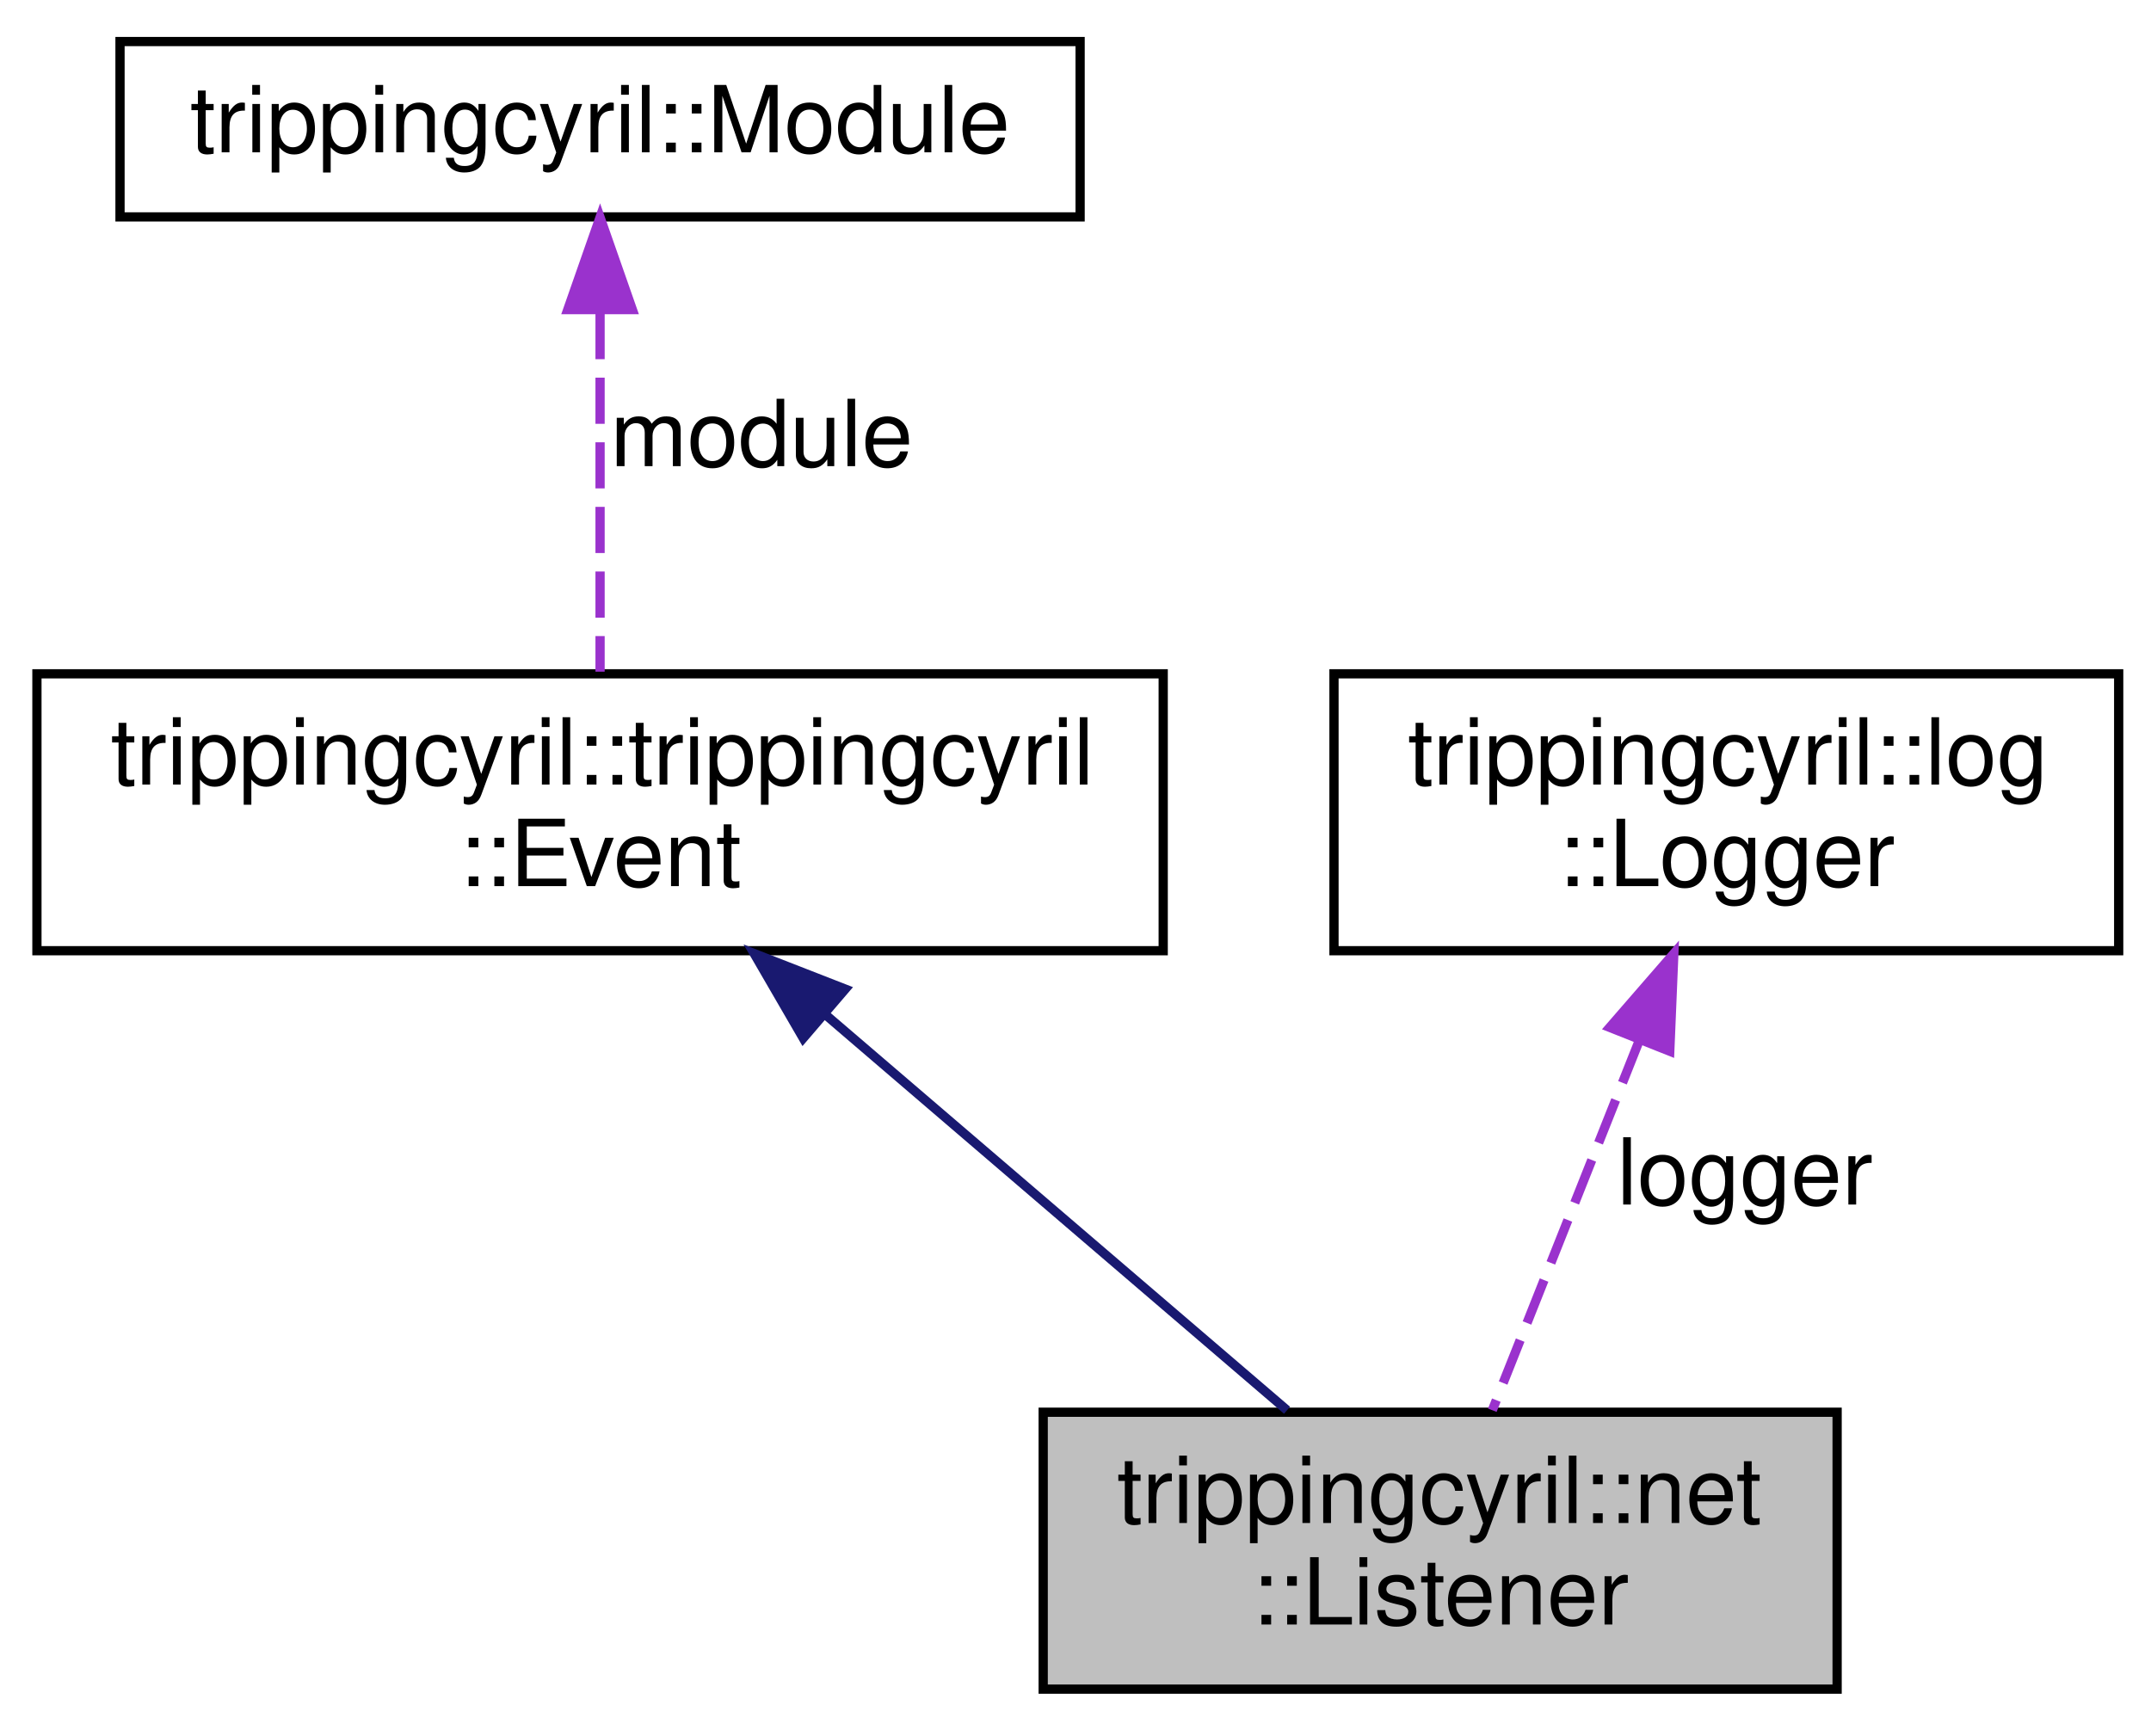
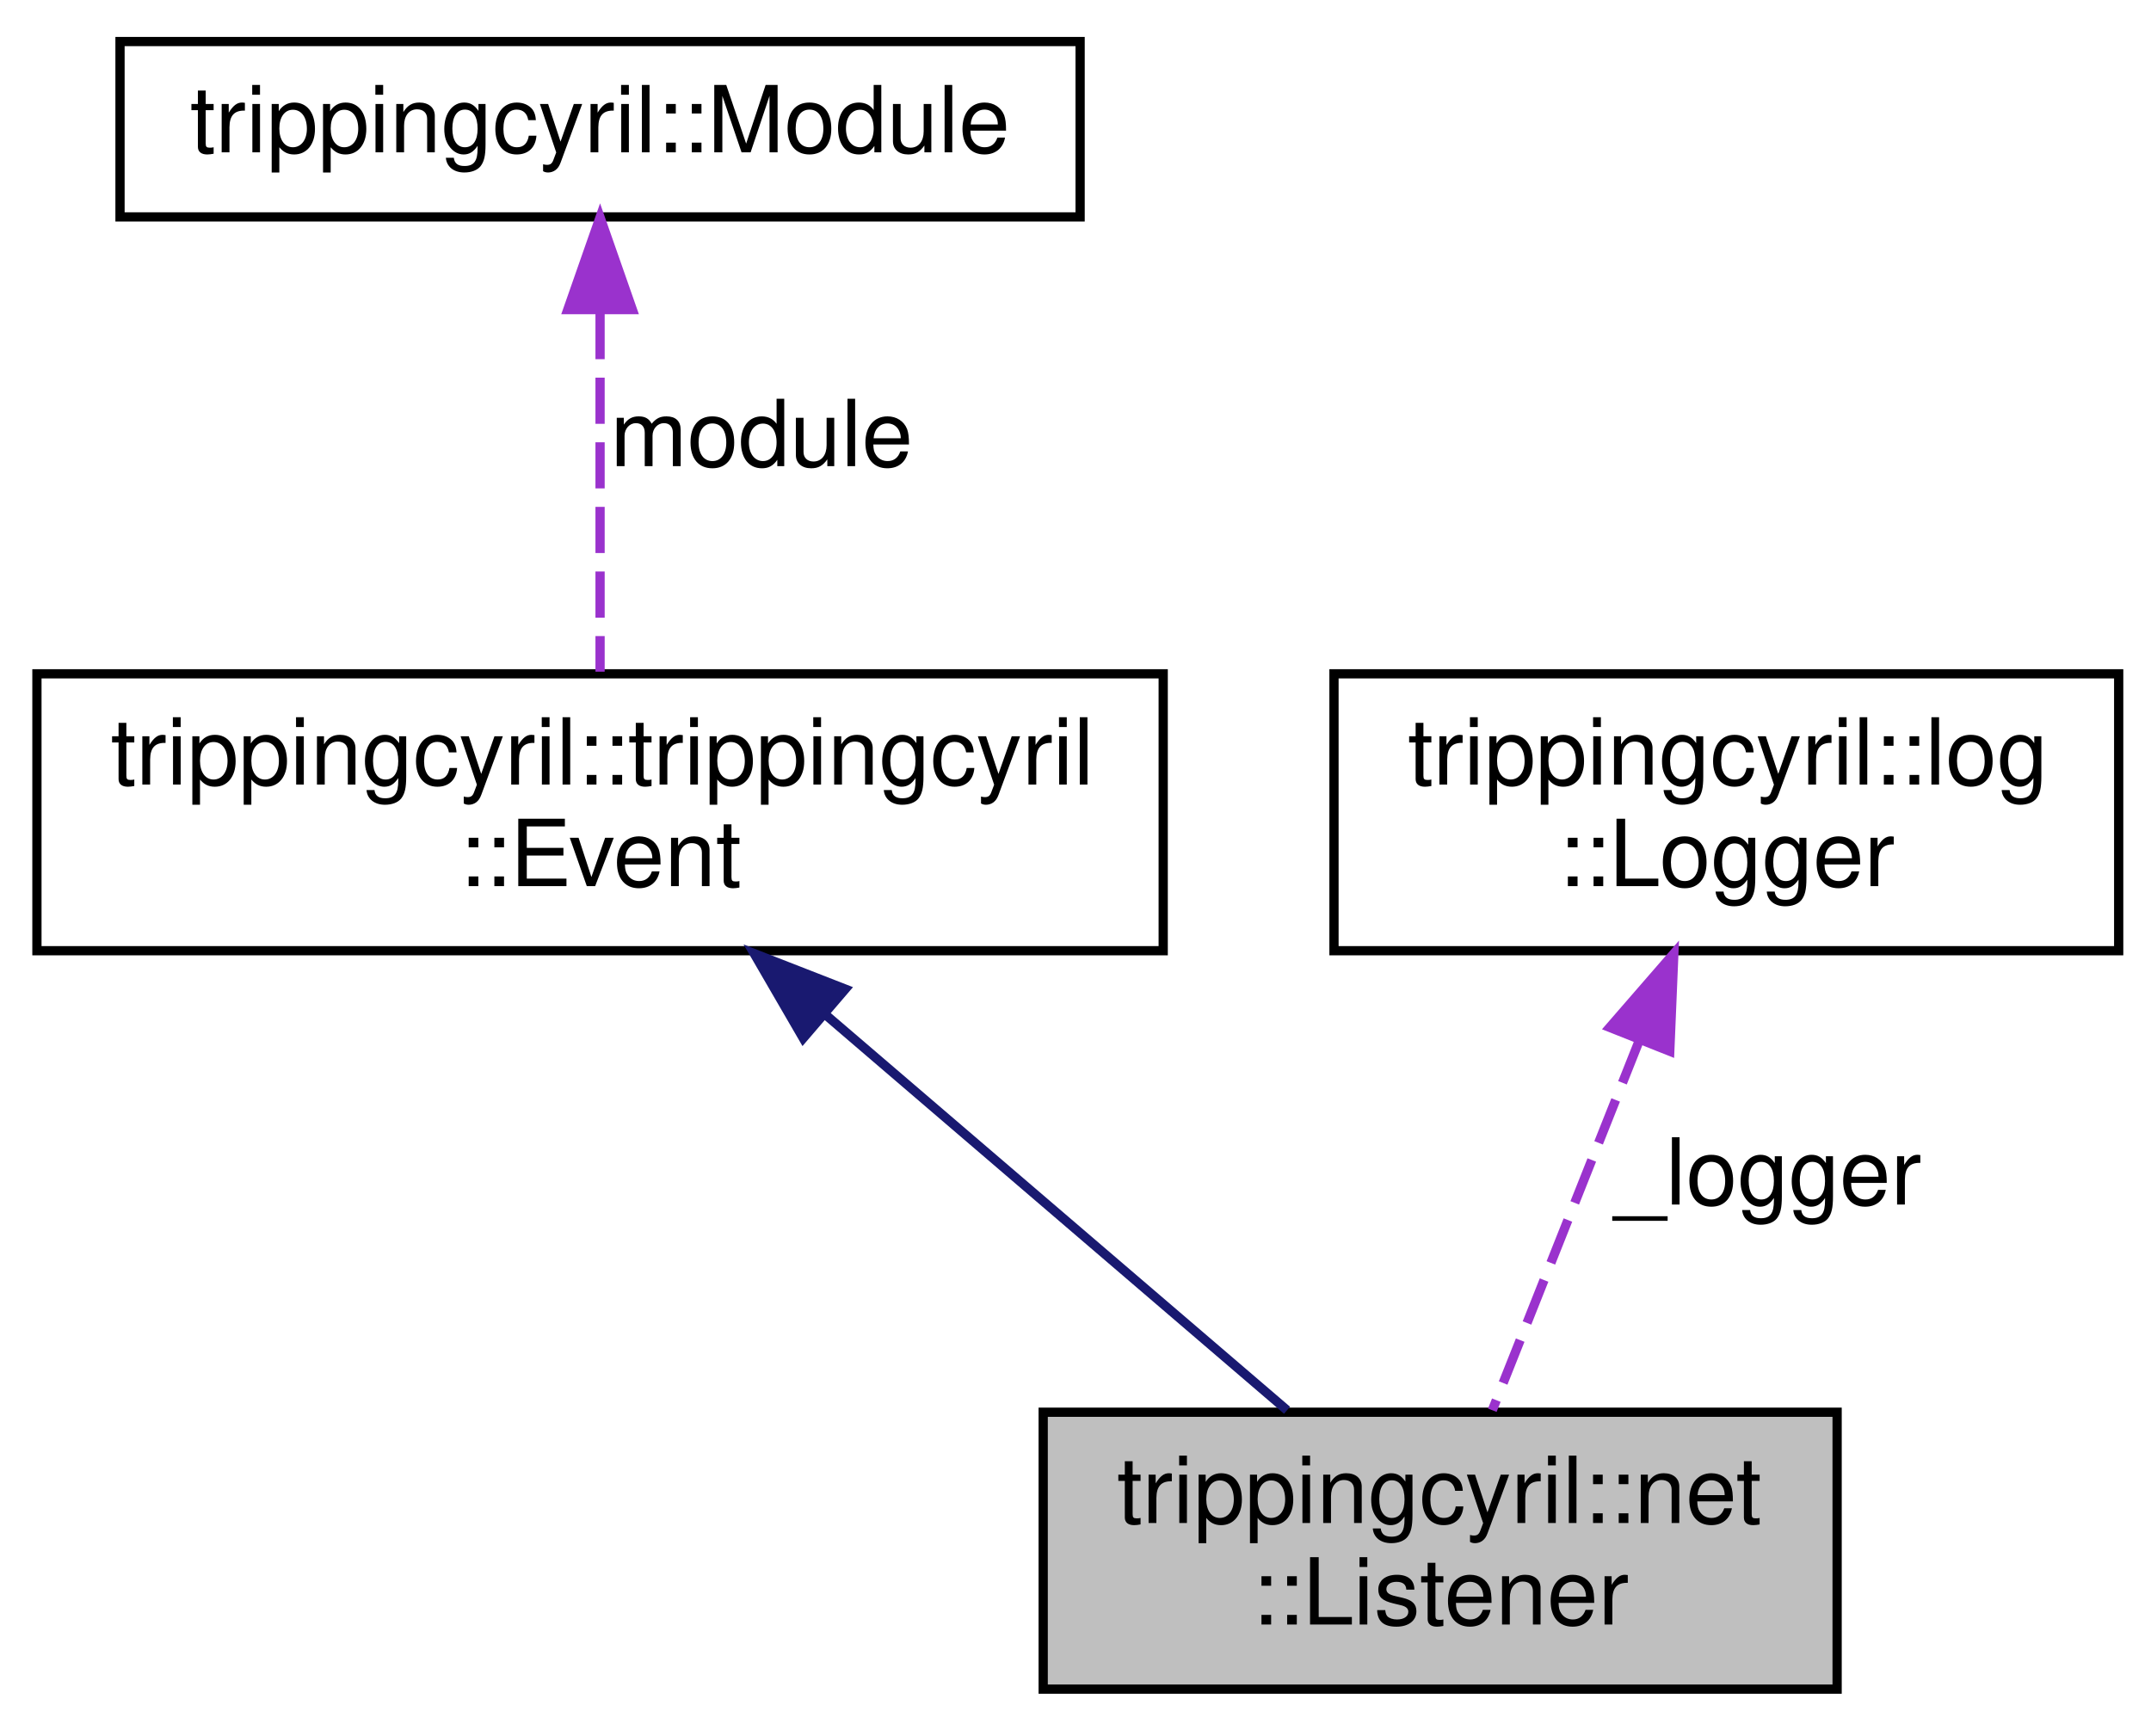
<svg xmlns="http://www.w3.org/2000/svg" xmlns:xlink="http://www.w3.org/1999/xlink" width="233pt" height="188pt" viewBox="0.00 0.00 233.00 188.00">
  <g id="graph0" class="graph" transform="scale(1 1) rotate(0) translate(4 184)">
    <g id="node1" class="node">
      <polygon fill="#bfbfbf" stroke="black" points="109,-1 109,-31 195,-31 195,-1 109,-1" />
      <text text-anchor="start" x="117" y="-19" font-family="Helvetica,sans-Serif" font-size="10.00">trippingcyril::net</text>
      <text text-anchor="middle" x="152" y="-8" font-family="Helvetica,sans-Serif" font-size="10.00">::Listener</text>
    </g>
    <g id="node2" class="node">
      <g id="a_node2">
        <a xlink:href="classtrippingcyril_1_1trippingcyril_1_1_event.html" target="_top" xlink:title="Event class to automatically register and unregister event driven classes with modules, simply implement this from any event driven class. ">
          <polygon fill="none" stroke="black" points="0,-81 0,-111 122,-111 122,-81 0,-81" />
          <text text-anchor="start" x="8" y="-99" font-family="Helvetica,sans-Serif" font-size="10.00">trippingcyril::trippingcyril</text>
          <text text-anchor="middle" x="61" y="-88" font-family="Helvetica,sans-Serif" font-size="10.00">::Event</text>
        </a>
      </g>
    </g>
    <g id="edge1" class="edge">
      <path fill="none" stroke="midnightblue" d="M85.509,-73.992C101.321,-60.439 121.464,-43.174 135.415,-31.216" />
      <polygon fill="midnightblue" stroke="midnightblue" points="83.006,-71.528 77.691,-80.694 87.561,-76.843 83.006,-71.528" />
    </g>
    <g id="node3" class="node">
      <g id="a_node3">
        <a xlink:href="classtrippingcyril_1_1_module.html" target="_top" xlink:title="Base class for modules. ">
          <polygon fill="none" stroke="black" points="9,-160.5 9,-179.5 113,-179.5 113,-160.5 9,-160.5" />
          <text text-anchor="middle" x="61" y="-167.5" font-family="Helvetica,sans-Serif" font-size="10.00">trippingcyril::Module</text>
        </a>
      </g>
    </g>
    <g id="edge2" class="edge">
      <path fill="none" stroke="#9a32cd" stroke-dasharray="5,2" d="M61,-150.085C61,-137.915 61,-122.354 61,-111.232" />
      <polygon fill="#9a32cd" stroke="#9a32cd" points="57.5,-150.458 61,-160.458 64.5,-150.458 57.5,-150.458" />
      <text text-anchor="middle" x="78.5" y="-133.5" font-family="Helvetica,sans-Serif" font-size="10.00"> module</text>
    </g>
    <g id="node4" class="node">
      <g id="a_node4">
        <a xlink:href="classtrippingcyril_1_1log_1_1_logger.html" target="_top" xlink:title="Base class to provide logging. ">
          <polygon fill="none" stroke="black" points="140.5,-81 140.5,-111 225.5,-111 225.5,-81 140.5,-81" />
          <text text-anchor="start" x="148.5" y="-99" font-family="Helvetica,sans-Serif" font-size="10.00">trippingcyril::log</text>
          <text text-anchor="middle" x="183" y="-88" font-family="Helvetica,sans-Serif" font-size="10.00">::Logger</text>
        </a>
      </g>
    </g>
    <g id="edge3" class="edge">
      <path fill="none" stroke="#9a32cd" stroke-dasharray="5,2" d="M173.596,-71.338C168.392,-58.244 162.097,-42.406 157.65,-31.216" />
      <polygon fill="#9a32cd" stroke="#9a32cd" points="170.368,-72.693 177.314,-80.694 176.873,-70.108 170.368,-72.693" />
-       <text text-anchor="middle" x="185" y="-53.5" font-family="Helvetica,sans-Serif" font-size="10.00"> logger</text>
+       <text text-anchor="middle" x="187.5" y="-53.5" font-family="Helvetica,sans-Serif" font-size="10.00"> _logger</text>
    </g>
  </g>
</svg>
